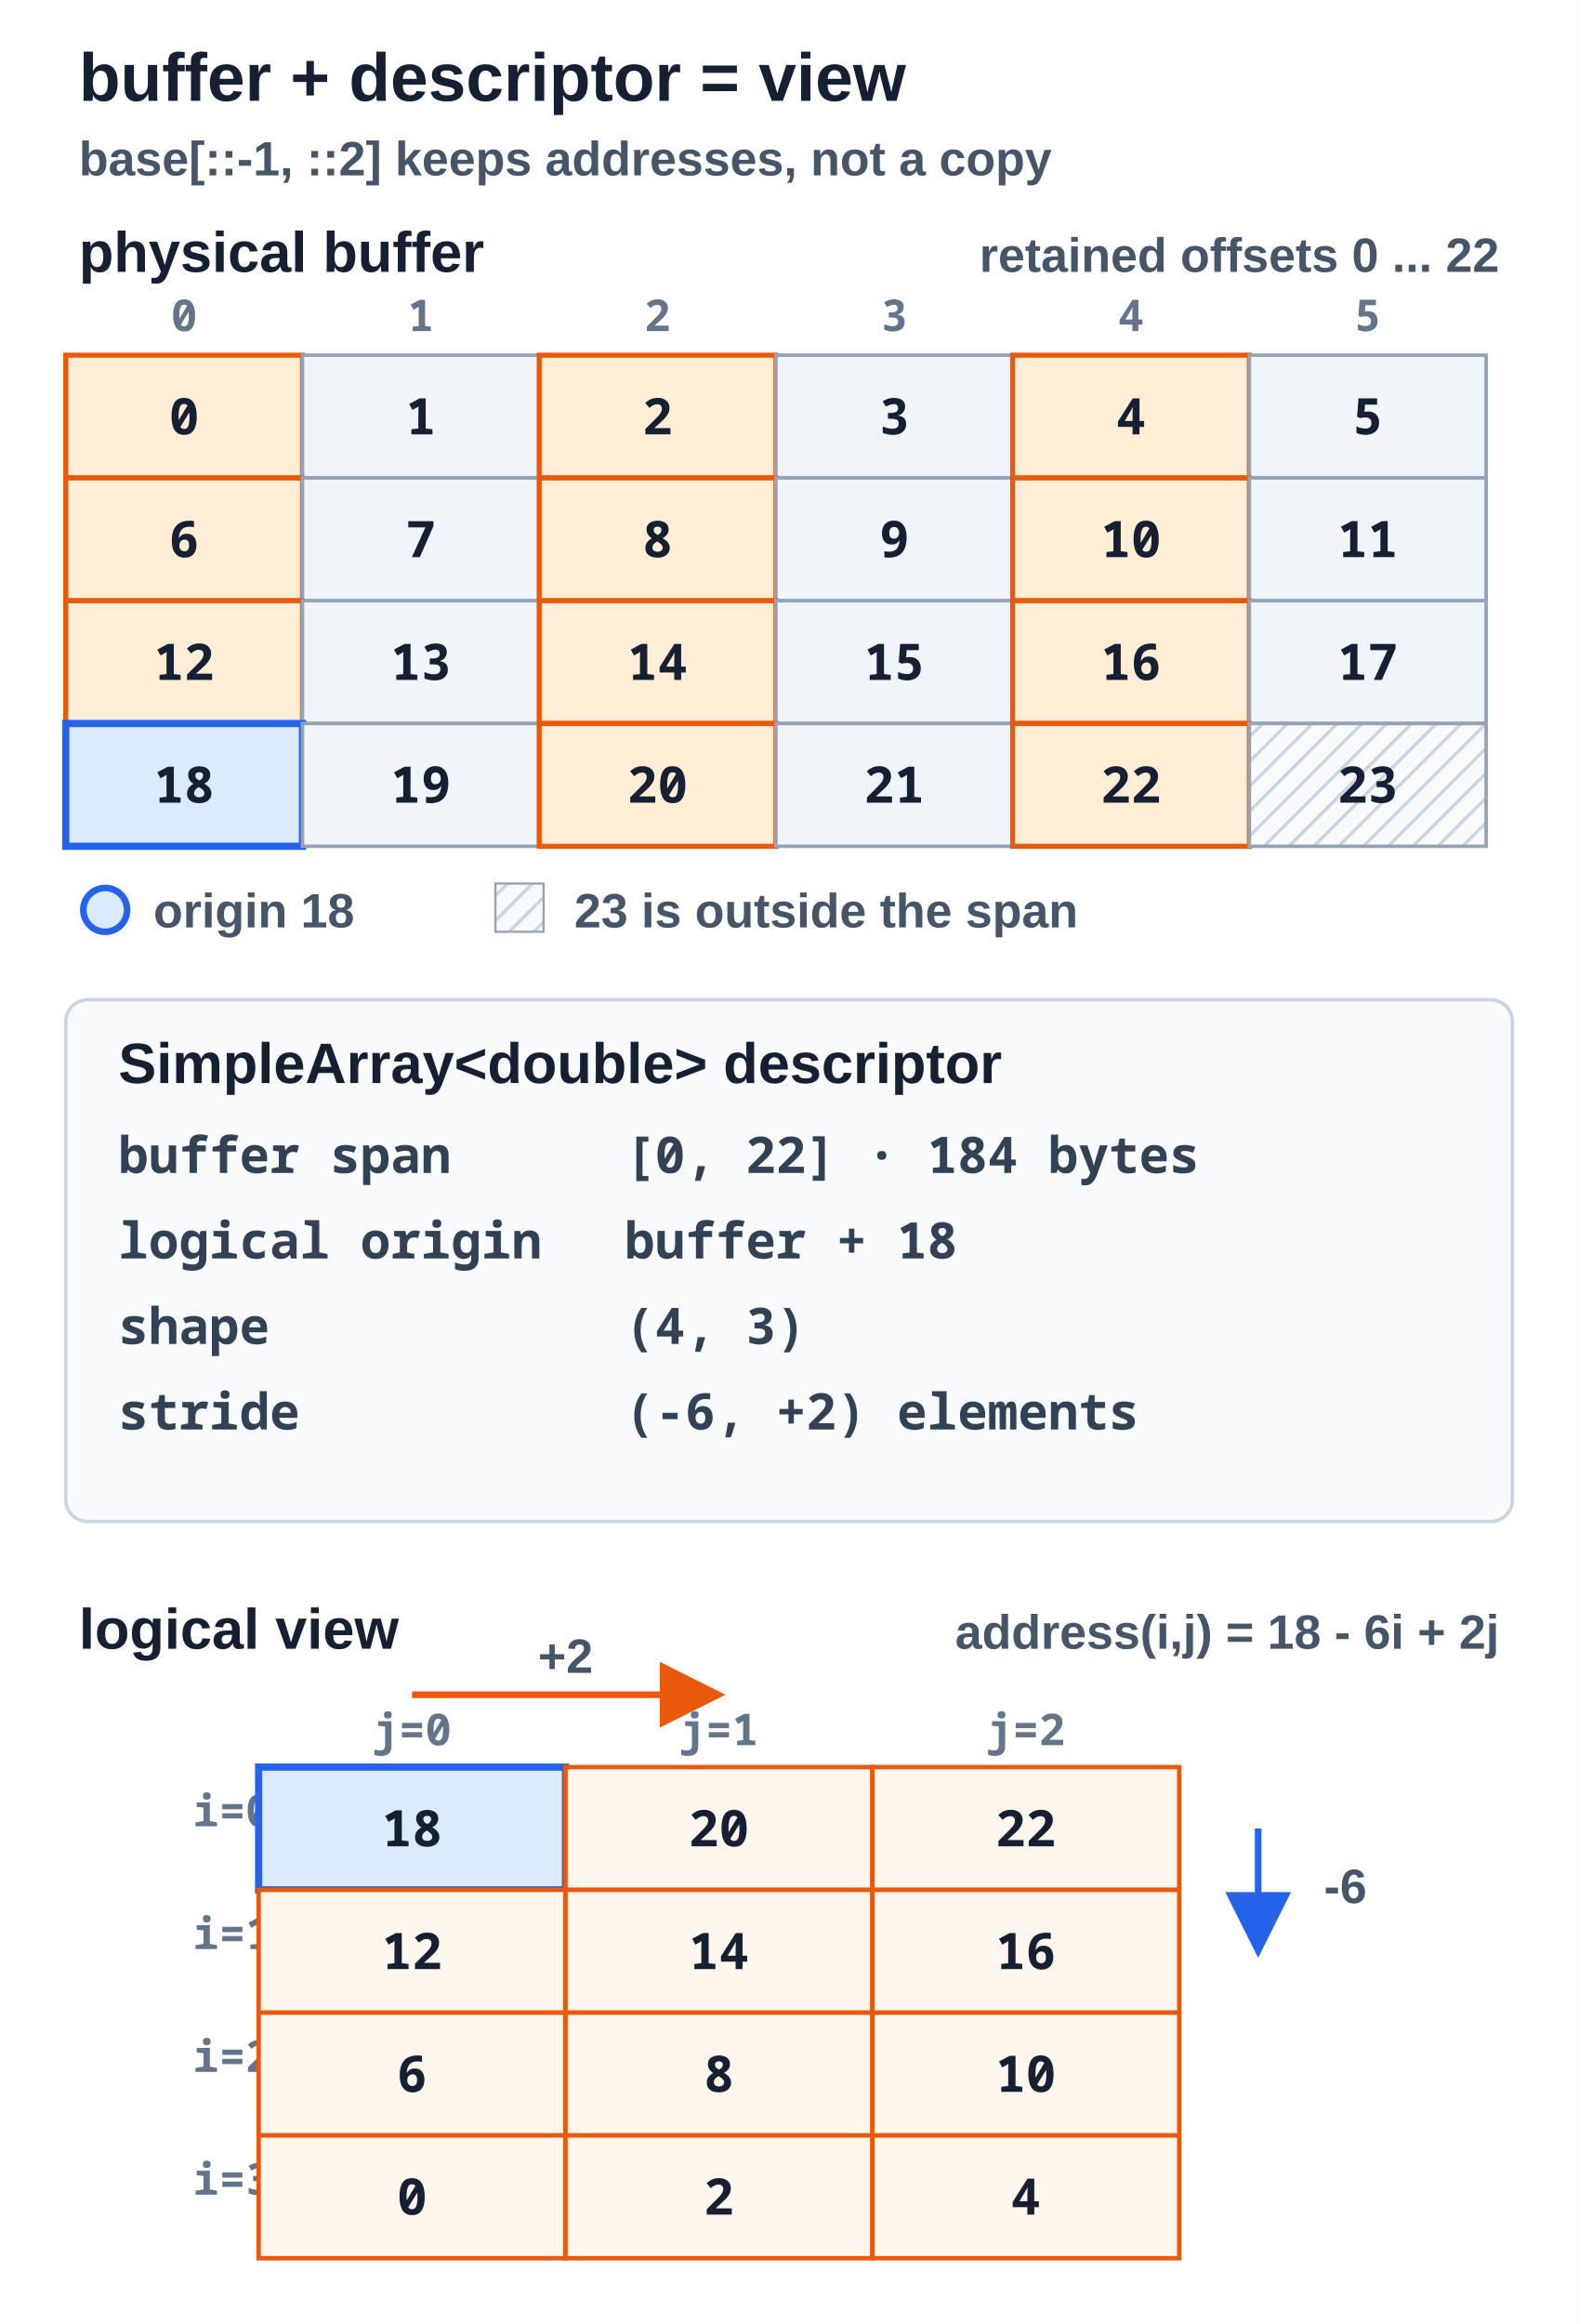
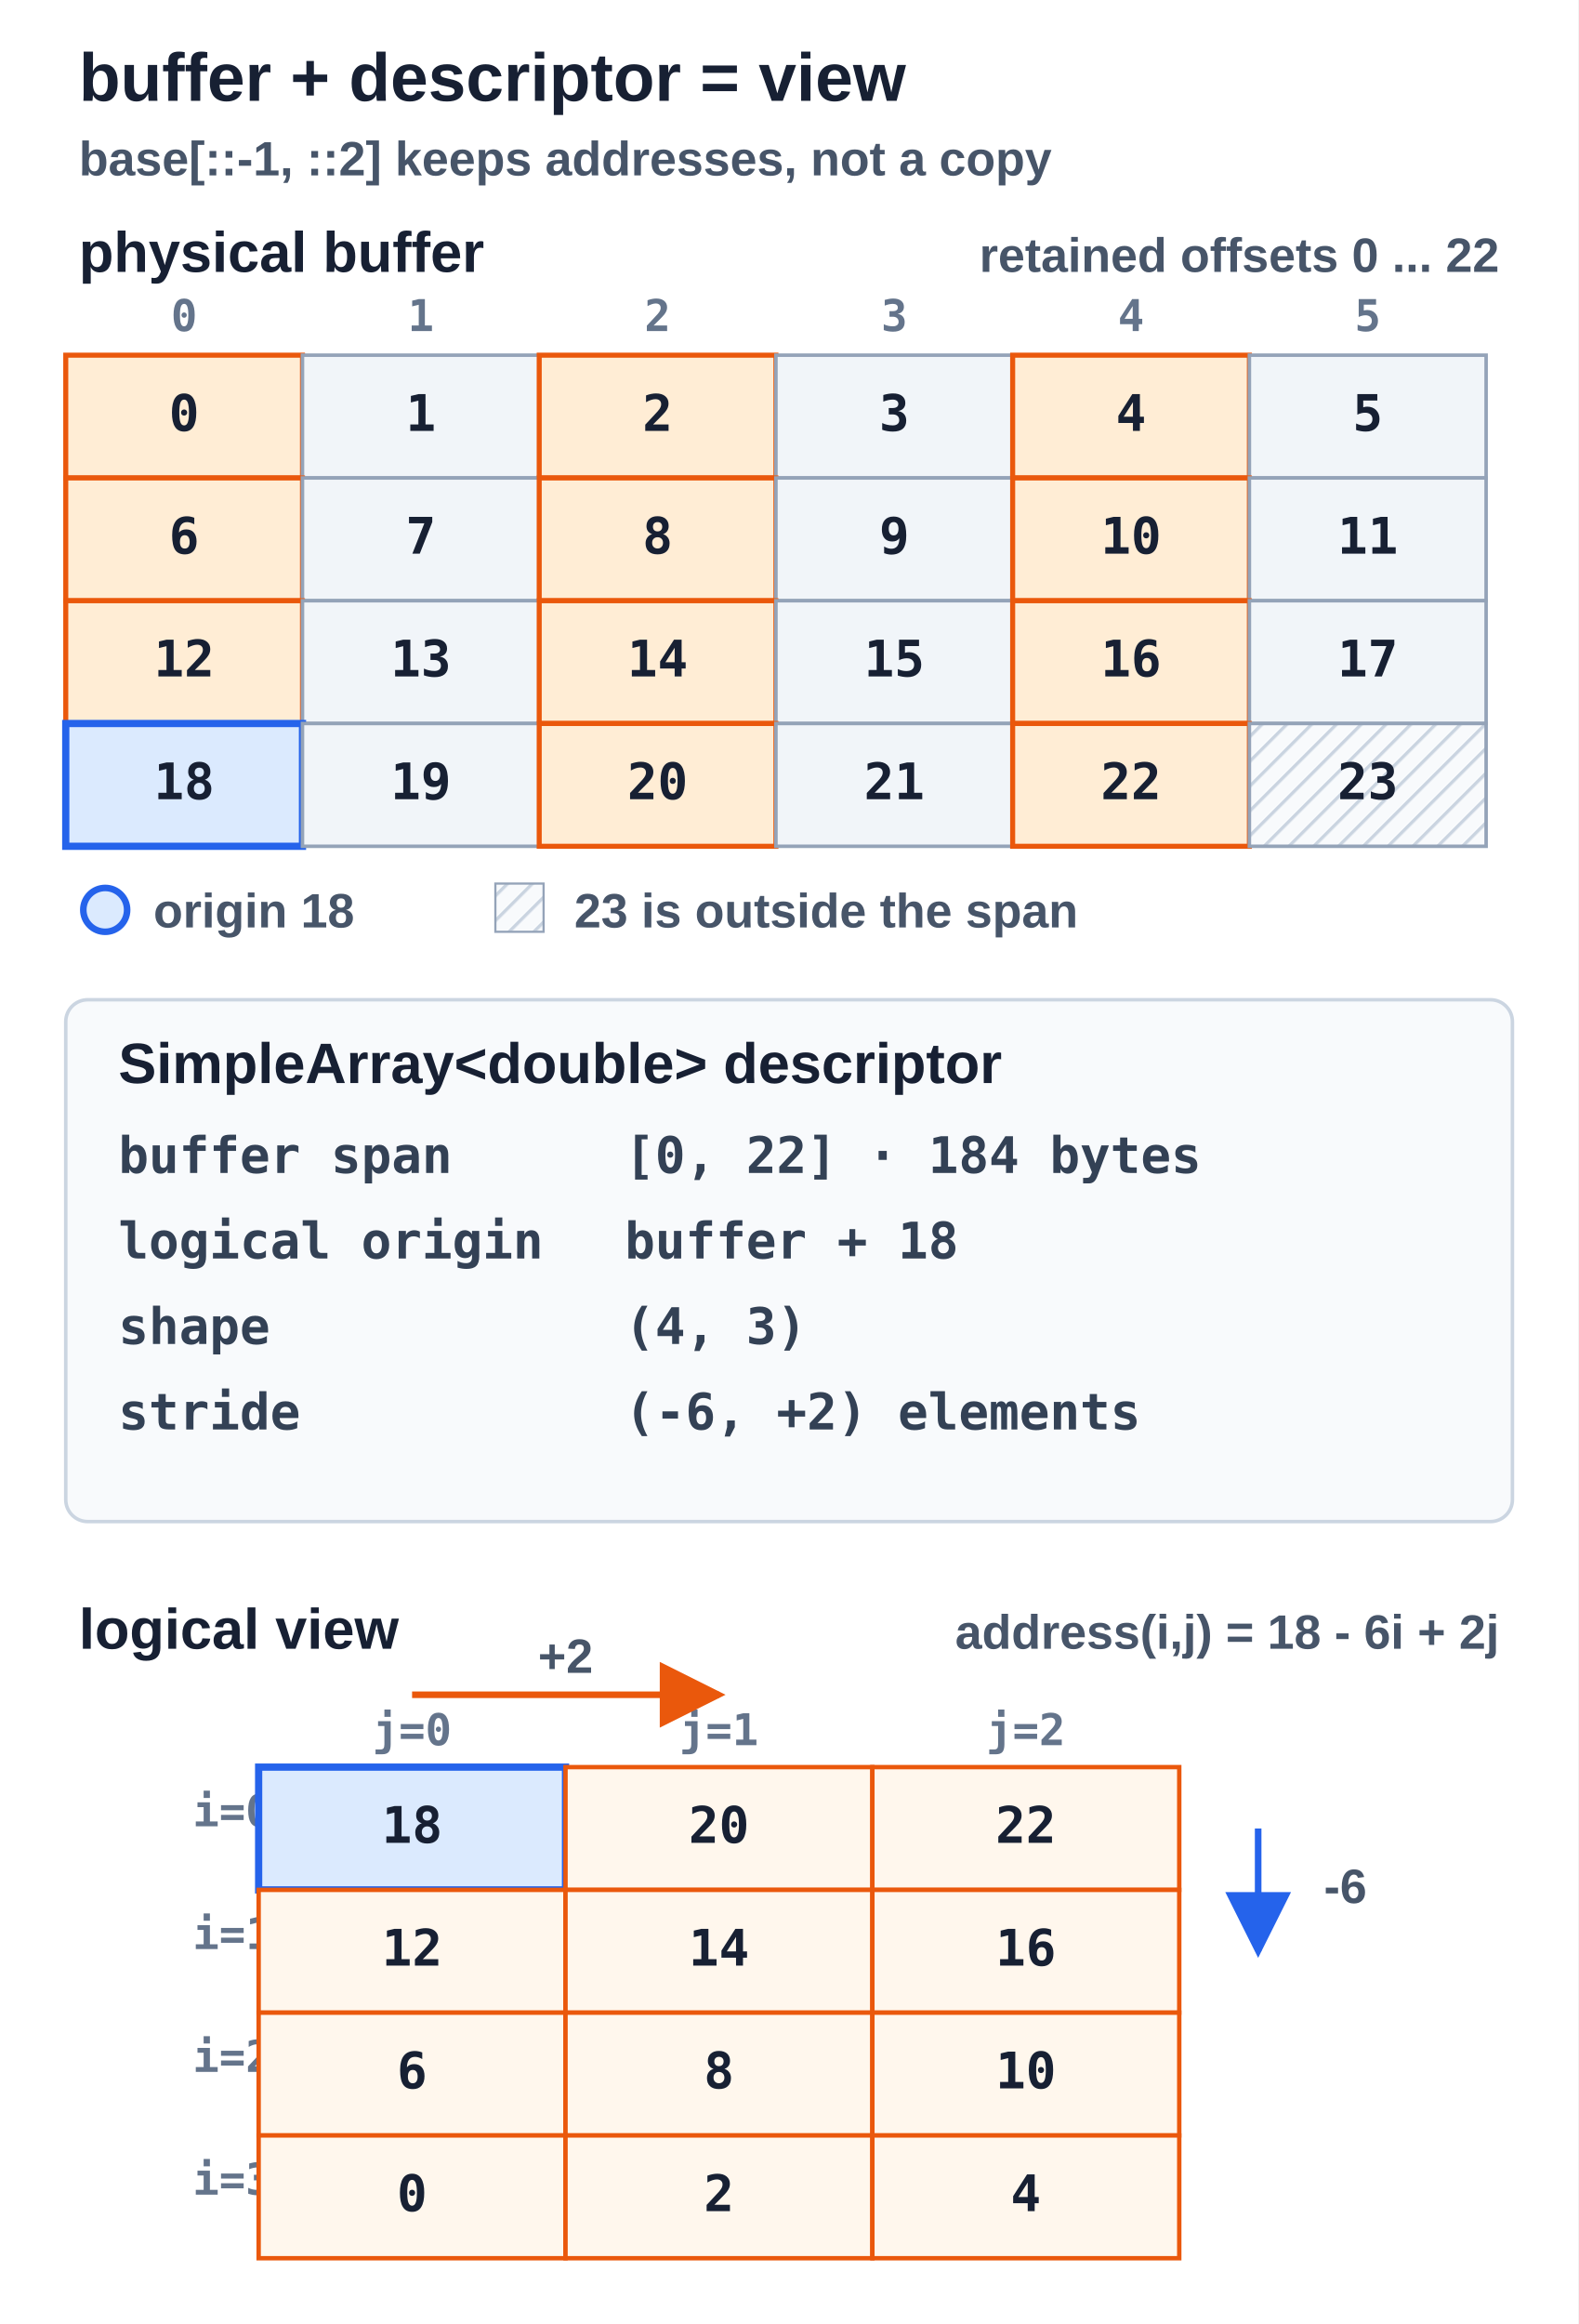
<svg xmlns="http://www.w3.org/2000/svg" viewBox="0 0 720 1060" role="img" aria-labelledby="title desc">
  <defs>
    <marker id="arrow-blue-mobile" markerWidth="10" markerHeight="10" refX="9" refY="5" orient="auto">
      <path d="M0,0 L10,5 L0,10 Z" fill="#2563eb" />
    </marker>
    <marker id="arrow-orange-mobile" markerWidth="10" markerHeight="10" refX="9" refY="5" orient="auto">
      <path d="M0,0 L10,5 L0,10 Z" fill="#ea580c" />
    </marker>
    <pattern id="outside-mobile" width="8" height="8" patternUnits="userSpaceOnUse" patternTransform="rotate(45)">
      <rect width="8" height="8" fill="#f8fafc" />
      <line x1="0" y1="0" x2="0" y2="8" stroke="#cbd5e1" stroke-width="3" />
    </pattern>
  </defs>
  <style>
-     .heading { font: 700 31px "Noto Sans TC", "Microsoft JhengHei", Arial, sans-serif; fill: #172033; }
-     .section { font: 700 26px "Noto Sans TC", "Microsoft JhengHei", Arial, sans-serif; fill: #172033; }
-     .label { font: 600 22px "Noto Sans TC", "Microsoft JhengHei", Arial, sans-serif; fill: #475569; }
-     .mono { font: 600 23px Consolas, "Noto Sans Mono", monospace; fill: #334155; }
-     .cell { font: 700 23px Consolas, "Noto Sans Mono", monospace; fill: #172033; text-anchor: middle; dominant-baseline: middle; }
-     .axis { font: 600 20px Consolas, "Noto Sans Mono", monospace; fill: #64748b; text-anchor: middle; }
+     .heading { font-family: Arial; font-size: 31px; font-weight: 700; fill: #172033; }
+     .section { font-family: Arial; font-size: 26px; font-weight: 700; fill: #172033; }
+     .label { font-family: Arial; font-size: 22px; font-weight: 600; fill: #475569; }
+     .mono { font-family: Consolas; font-size: 23px; font-weight: 600; fill: #334155; }
+     .cell { font-family: Consolas; font-size: 23px; font-weight: 700; fill: #172033; text-anchor: middle; dominant-baseline: middle; }
+     .axis { font-family: Consolas; font-size: 20px; font-weight: 600; fill: #64748b; text-anchor: middle; }
    .base { fill: #f1f5f9; stroke: #94a3b8; stroke-width: 1.6; }
    .selected { fill: #ffedd5; stroke: #ea580c; stroke-width: 2.3; }
    .origin { fill: #dbeafe; stroke: #2563eb; stroke-width: 3.3; }
    .view { fill: #fff7ed; stroke: #ea580c; stroke-width: 2; }
    .panel { fill: #f8fafc; stroke: #cbd5e1; stroke-width: 1.6; }
  </style>
  <rect width="720" height="1060" fill="#ffffff" />
  <text x="36" y="46" class="heading">buffer + descriptor = view</text>
  <text x="36" y="80" class="label">base[::-1, ::2] keeps addresses, not a copy</text>
  <text x="36" y="124" class="section">physical buffer</text>
  <text x="684" y="124" class="label" text-anchor="end">retained offsets 0 ... 22</text>
  <text x="84" y="151" class="axis">0</text>
  <text x="192" y="151" class="axis">1</text>
  <text x="300" y="151" class="axis">2</text>
  <text x="408" y="151" class="axis">3</text>
  <text x="516" y="151" class="axis">4</text>
  <text x="624" y="151" class="axis">5</text>
  <rect x="30" y="162" width="108" height="56" class="selected" />
  <rect x="138" y="162" width="108" height="56" class="base" />
  <rect x="246" y="162" width="108" height="56" class="selected" />
  <rect x="354" y="162" width="108" height="56" class="base" />
  <rect x="462" y="162" width="108" height="56" class="selected" />
  <rect x="570" y="162" width="108" height="56" class="base" />
  <text x="84" y="190" class="cell">0</text>
  <text x="192" y="190" class="cell">1</text>
  <text x="300" y="190" class="cell">2</text>
  <text x="408" y="190" class="cell">3</text>
  <text x="516" y="190" class="cell">4</text>
  <text x="624" y="190" class="cell">5</text>
  <rect x="30" y="218" width="108" height="56" class="selected" />
  <rect x="138" y="218" width="108" height="56" class="base" />
  <rect x="246" y="218" width="108" height="56" class="selected" />
  <rect x="354" y="218" width="108" height="56" class="base" />
  <rect x="462" y="218" width="108" height="56" class="selected" />
  <rect x="570" y="218" width="108" height="56" class="base" />
  <text x="84" y="246" class="cell">6</text>
  <text x="192" y="246" class="cell">7</text>
  <text x="300" y="246" class="cell">8</text>
  <text x="408" y="246" class="cell">9</text>
  <text x="516" y="246" class="cell">10</text>
  <text x="624" y="246" class="cell">11</text>
  <rect x="30" y="274" width="108" height="56" class="selected" />
  <rect x="138" y="274" width="108" height="56" class="base" />
  <rect x="246" y="274" width="108" height="56" class="selected" />
  <rect x="354" y="274" width="108" height="56" class="base" />
  <rect x="462" y="274" width="108" height="56" class="selected" />
  <rect x="570" y="274" width="108" height="56" class="base" />
  <text x="84" y="302" class="cell">12</text>
  <text x="192" y="302" class="cell">13</text>
  <text x="300" y="302" class="cell">14</text>
  <text x="408" y="302" class="cell">15</text>
  <text x="516" y="302" class="cell">16</text>
  <text x="624" y="302" class="cell">17</text>
  <rect x="30" y="330" width="108" height="56" class="origin" />
  <rect x="138" y="330" width="108" height="56" class="base" />
  <rect x="246" y="330" width="108" height="56" class="selected" />
  <rect x="354" y="330" width="108" height="56" class="base" />
  <rect x="462" y="330" width="108" height="56" class="selected" />
  <rect x="570" y="330" width="108" height="56" fill="url(#outside-mobile)" stroke="#94a3b8" stroke-width="1.6" />
  <text x="84" y="358" class="cell">18</text>
  <text x="192" y="358" class="cell">19</text>
  <text x="300" y="358" class="cell">20</text>
  <text x="408" y="358" class="cell">21</text>
  <text x="516" y="358" class="cell">22</text>
  <text x="624" y="358" class="cell">23</text>
  <circle cx="48" cy="415" r="10" fill="#dbeafe" stroke="#2563eb" stroke-width="3" />
  <text x="70" y="423" class="label">origin 18</text>
  <rect x="226" y="403" width="22" height="22" fill="url(#outside-mobile)" stroke="#94a3b8" />
  <text x="262" y="423" class="label">23 is outside the span</text>
  <rect x="30" y="456" width="660" height="238" rx="10" class="panel" />
  <text x="54" y="494" class="section">SimpleArray&lt;double&gt; descriptor</text>
  <text x="54" y="535" class="mono">buffer span</text>
  <text x="285" y="535" class="mono">[0, 22] · 184 bytes</text>
  <text x="54" y="574" class="mono">logical origin</text>
  <text x="285" y="574" class="mono">buffer + 18</text>
  <text x="54" y="613" class="mono">shape</text>
  <text x="285" y="613" class="mono">(4, 3)</text>
  <text x="54" y="652" class="mono">stride</text>
  <text x="285" y="652" class="mono">(-6, +2) elements</text>
  <text x="36" y="752" class="section">logical view</text>
  <text x="684" y="752" class="label" text-anchor="end">address(i,j) = 18 - 6i + 2j</text>
  <text x="188" y="796" class="axis">j=0</text>
  <text x="328" y="796" class="axis">j=1</text>
  <text x="468" y="796" class="axis">j=2</text>
  <text x="106" y="833" class="axis">i=0</text>
  <text x="106" y="889" class="axis">i=1</text>
  <text x="106" y="945" class="axis">i=2</text>
  <text x="106" y="1001" class="axis">i=3</text>
  <rect x="118" y="806" width="140" height="56" class="origin" />
  <rect x="258" y="806" width="140" height="56" class="view" />
  <rect x="398" y="806" width="140" height="56" class="view" />
  <rect x="118" y="862" width="140" height="56" class="view" />
  <rect x="258" y="862" width="140" height="56" class="view" />
  <rect x="398" y="862" width="140" height="56" class="view" />
  <rect x="118" y="918" width="140" height="56" class="view" />
  <rect x="258" y="918" width="140" height="56" class="view" />
  <rect x="398" y="918" width="140" height="56" class="view" />
  <rect x="118" y="974" width="140" height="56" class="view" />
  <rect x="258" y="974" width="140" height="56" class="view" />
  <rect x="398" y="974" width="140" height="56" class="view" />
  <text x="188" y="834" class="cell">18</text>
  <text x="328" y="834" class="cell">20</text>
  <text x="468" y="834" class="cell">22</text>
  <text x="188" y="890" class="cell">12</text>
  <text x="328" y="890" class="cell">14</text>
  <text x="468" y="890" class="cell">16</text>
  <text x="188" y="946" class="cell">6</text>
  <text x="328" y="946" class="cell">8</text>
  <text x="468" y="946" class="cell">10</text>
  <text x="188" y="1002" class="cell">0</text>
  <text x="328" y="1002" class="cell">2</text>
  <text x="468" y="1002" class="cell">4</text>
  <path d="M188 773 H328" fill="none" stroke="#ea580c" stroke-width="3" marker-end="url(#arrow-orange-mobile)" />
  <text x="258" y="763" class="label" text-anchor="middle">+2</text>
  <path d="M574 834 V890" fill="none" stroke="#2563eb" stroke-width="3" marker-end="url(#arrow-blue-mobile)" />
  <text x="604" y="868" class="label">-6</text>
</svg>
